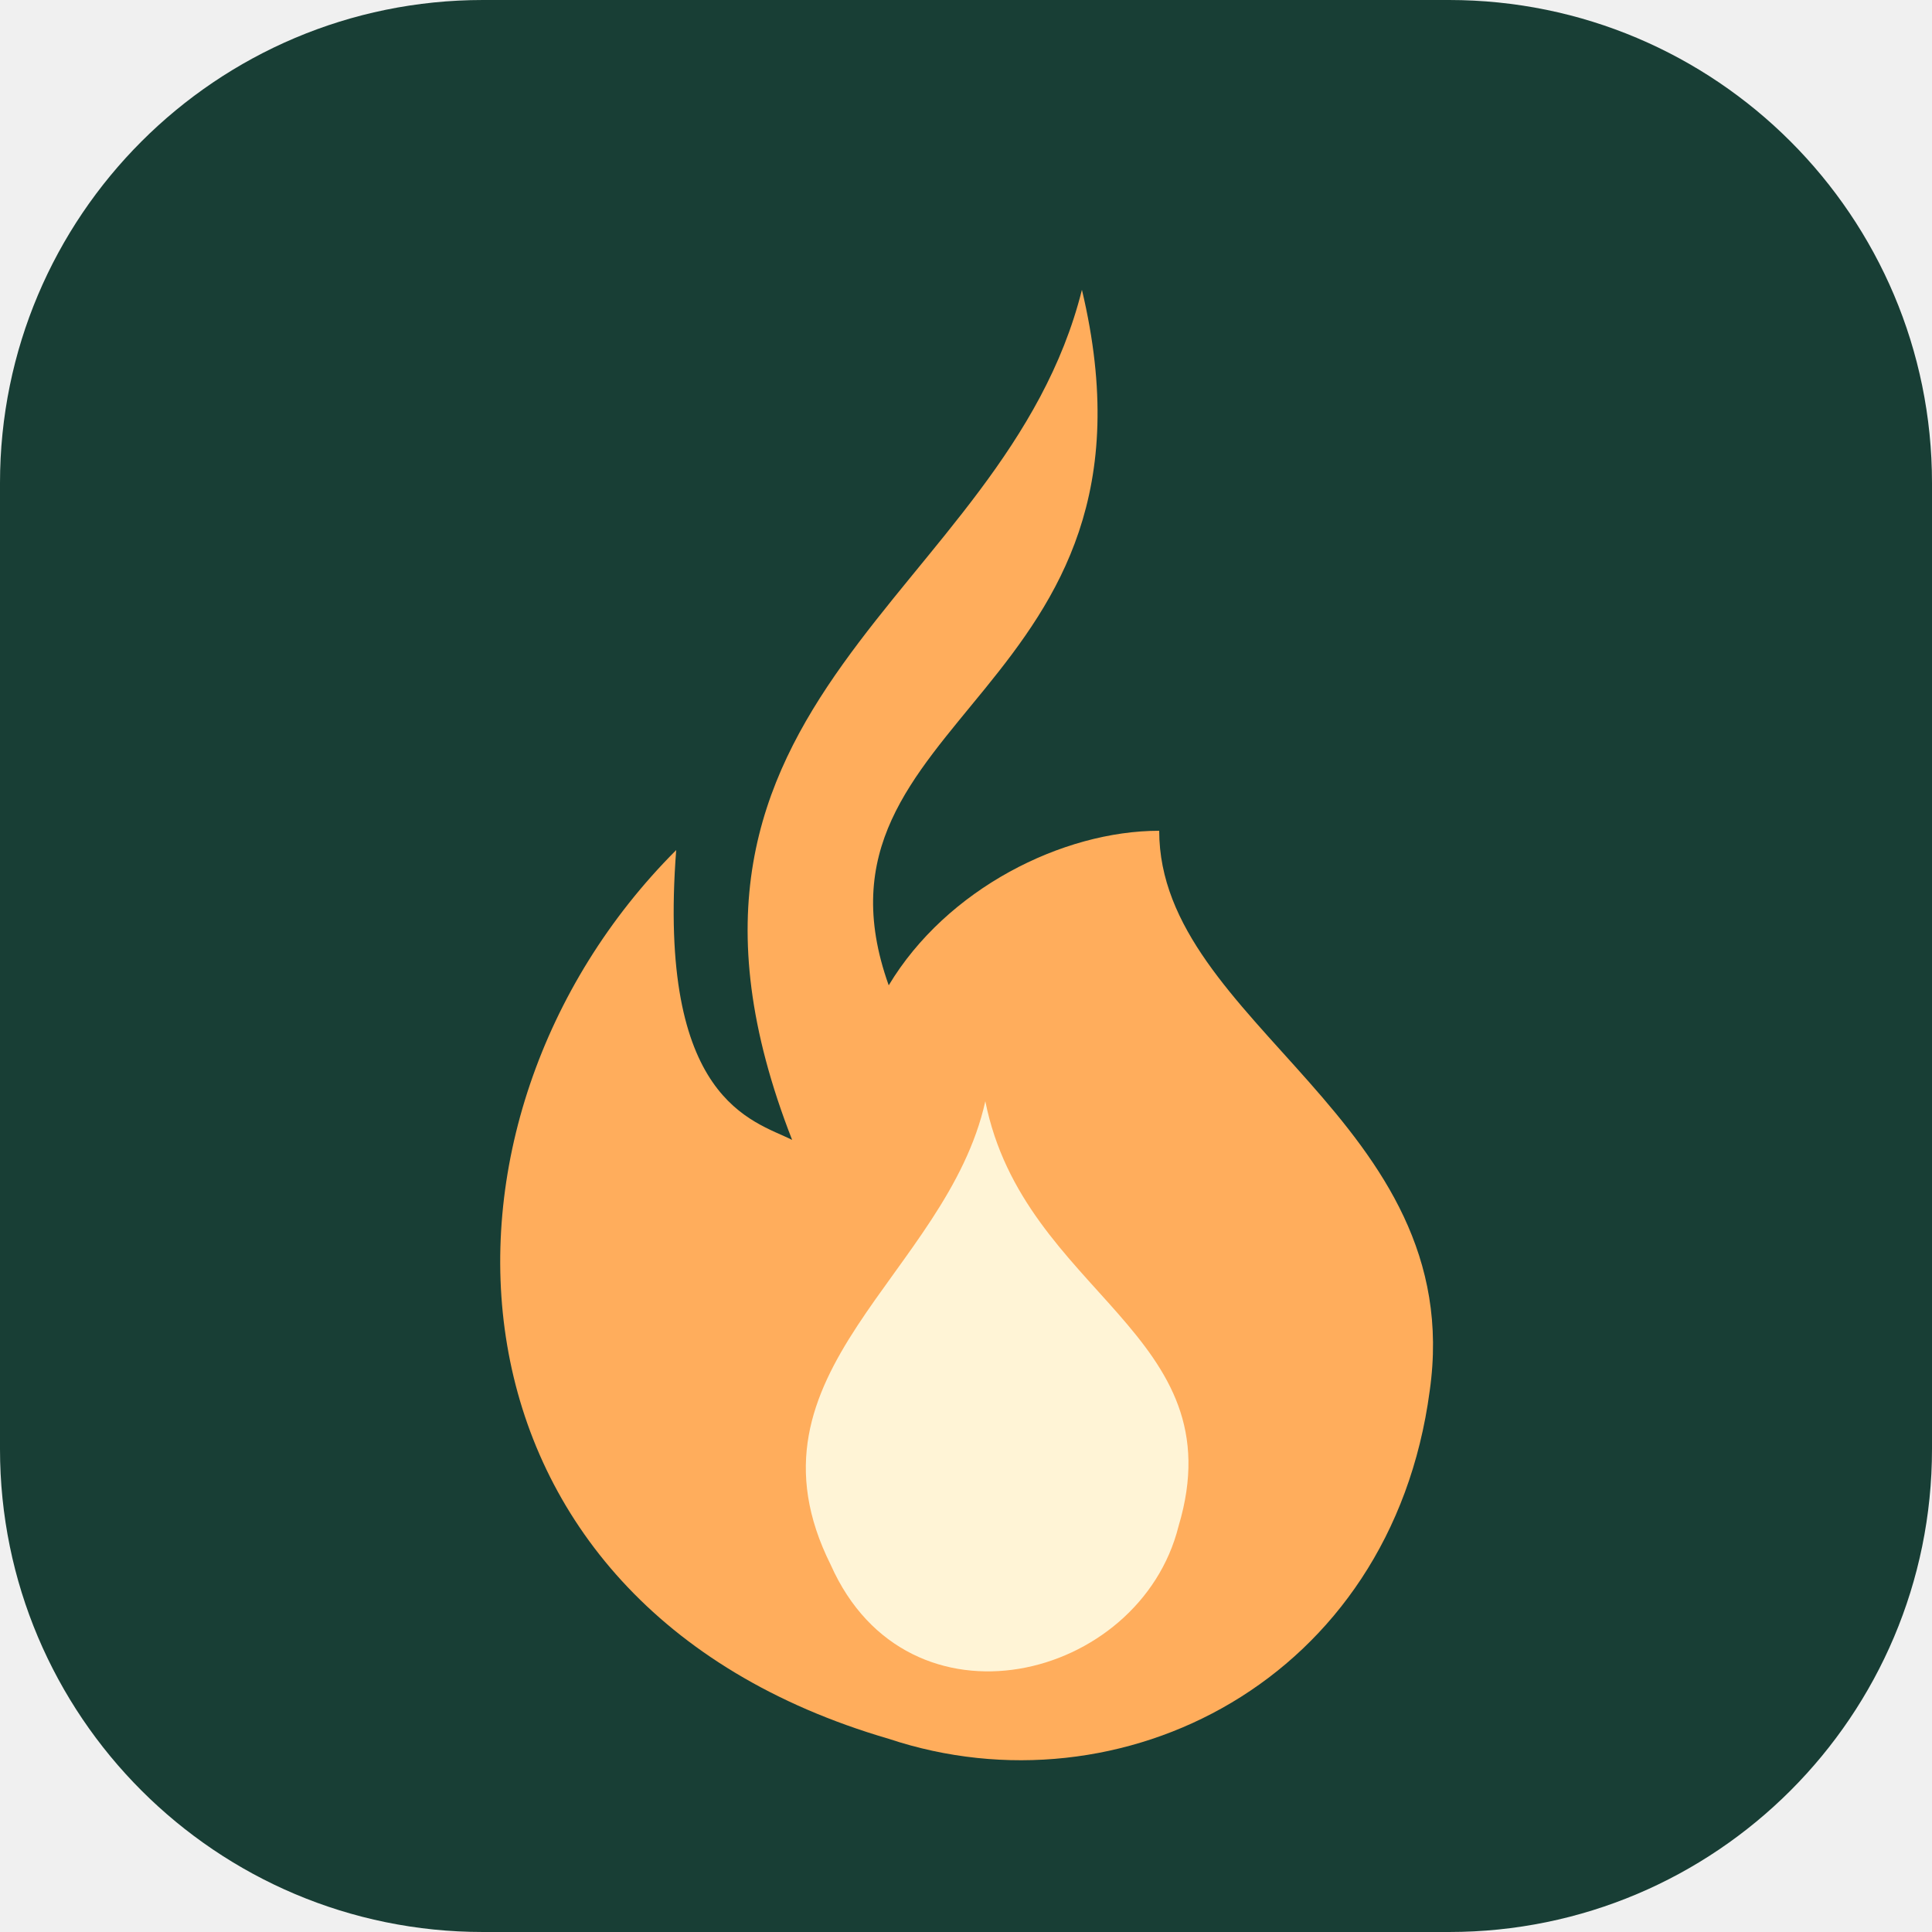
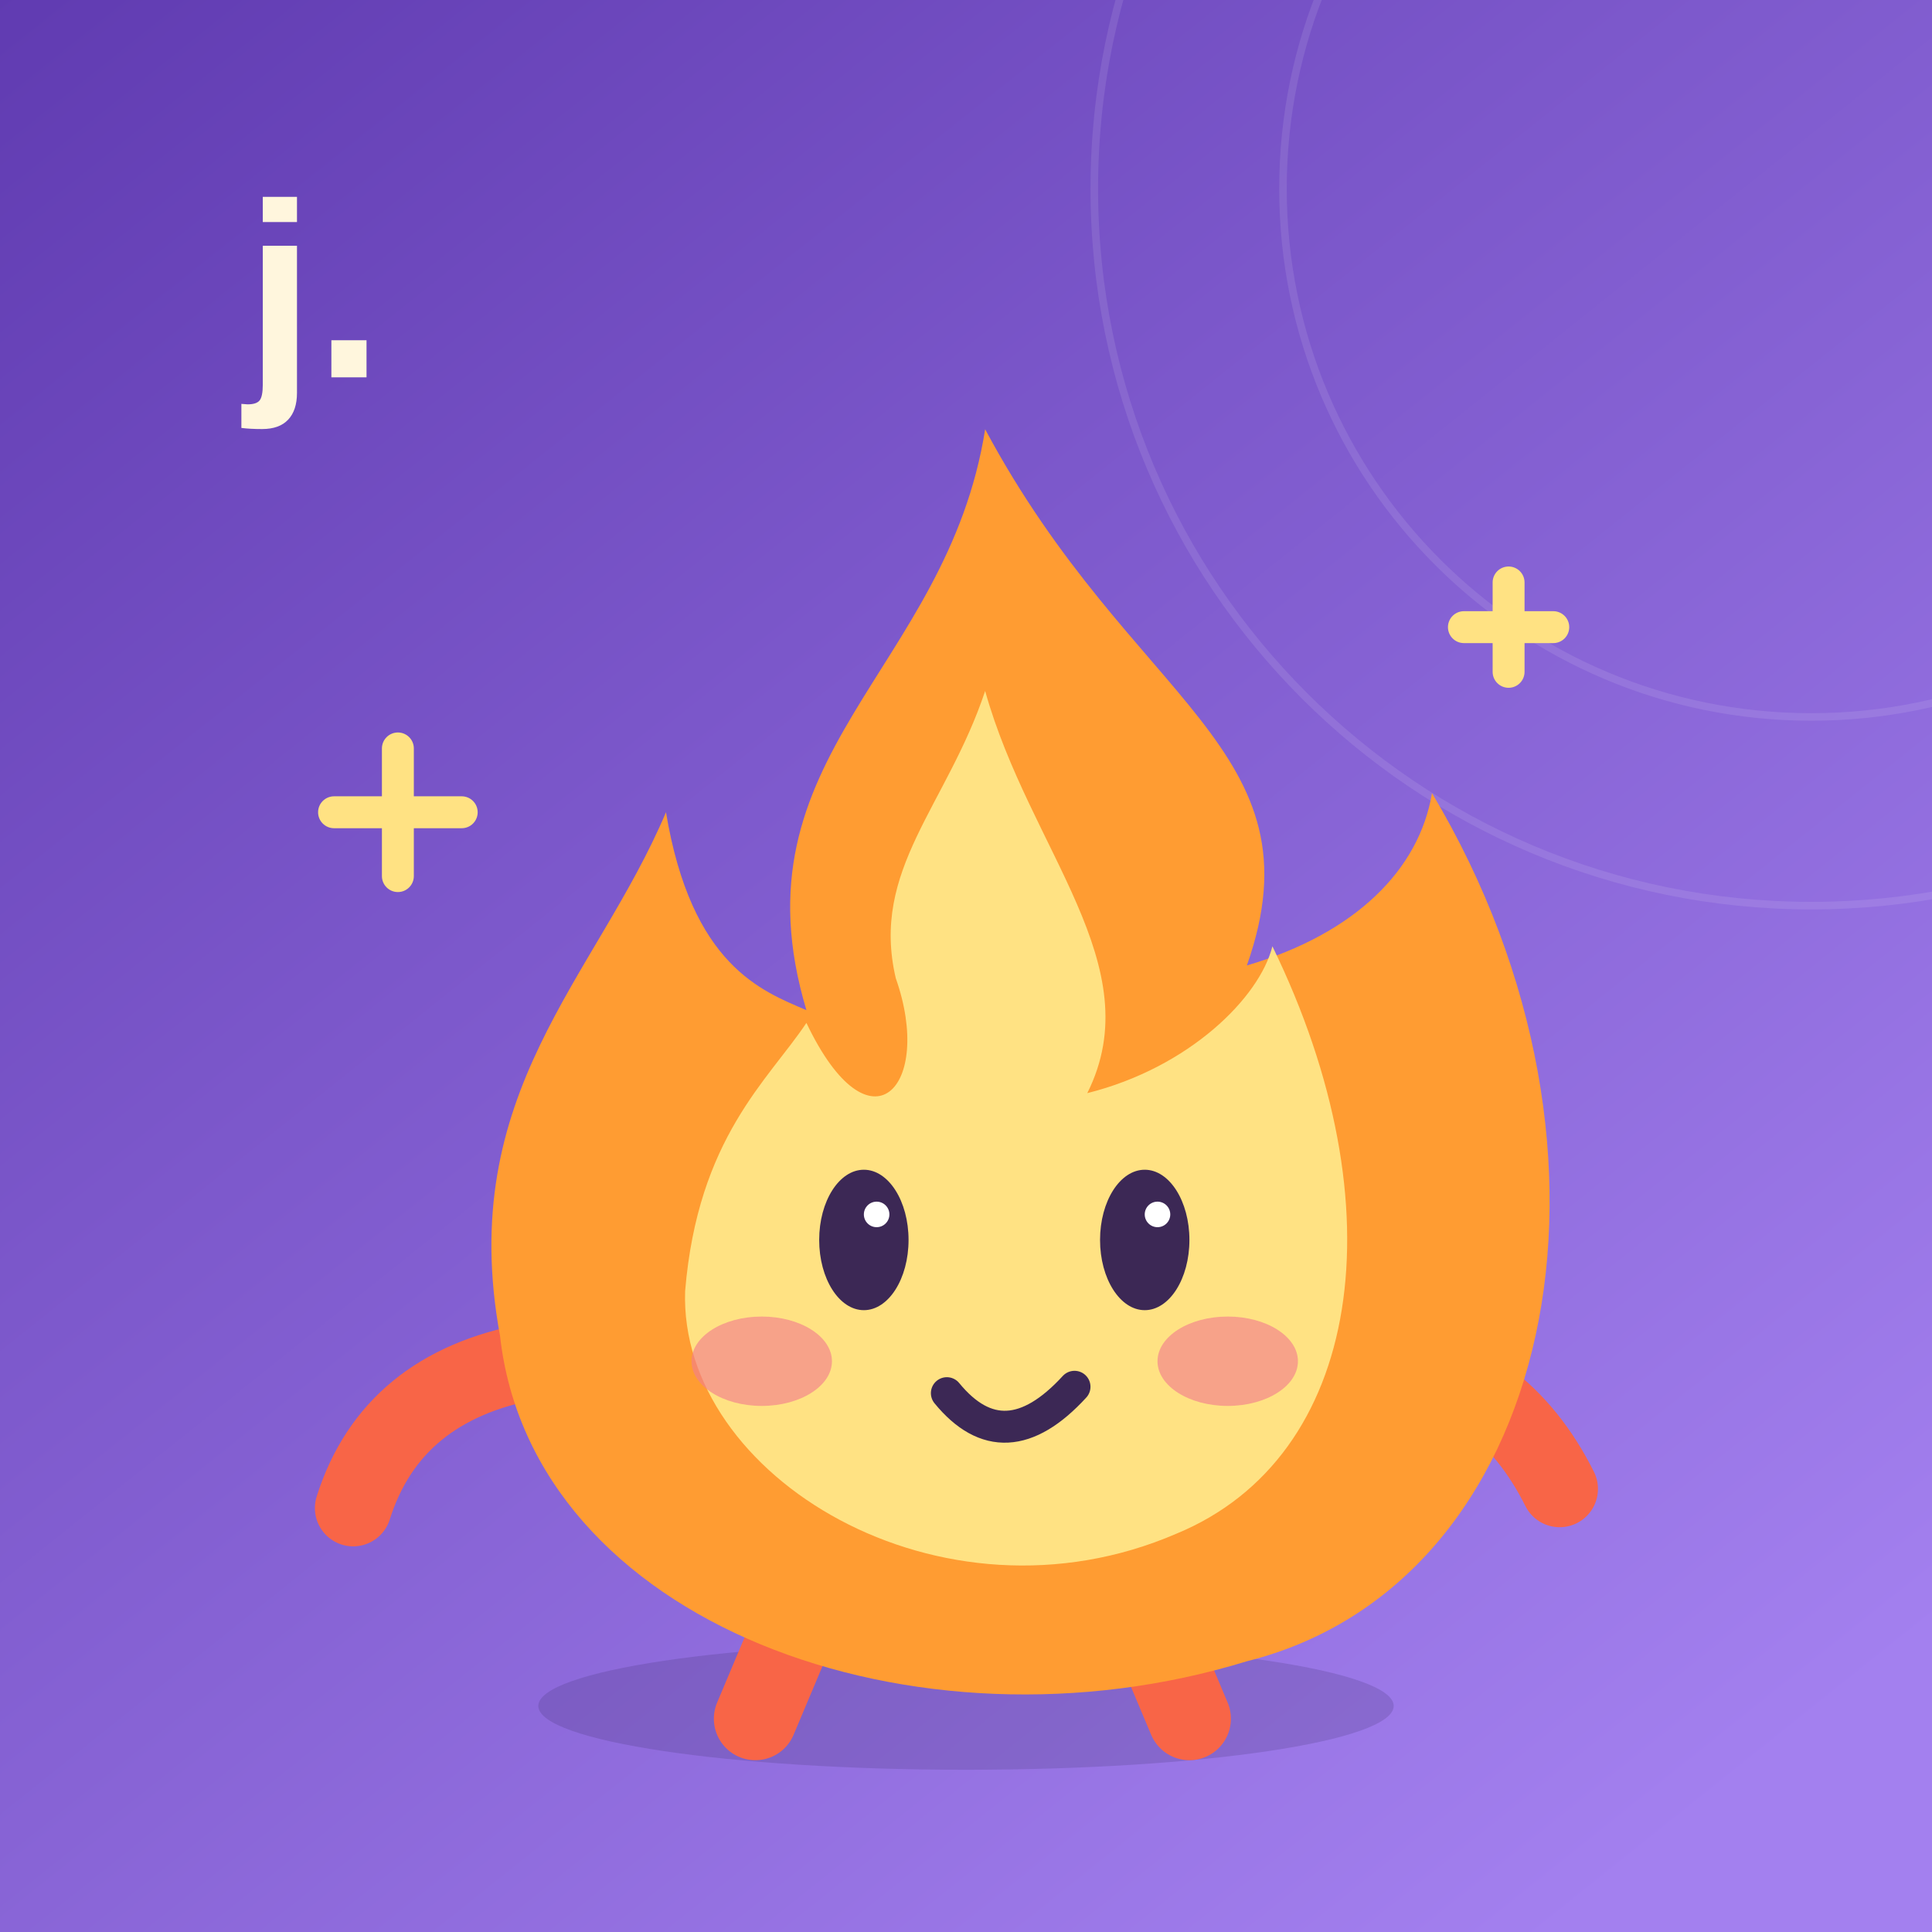
- <svg xmlns="http://www.w3.org/2000/svg" viewBox="0 0 100 100">
-   <rect width="100" height="100" rx="25" fill="#183e35" />
-   <path d="M56 15c5 21-15 22-10 36 3-5 9-8 14-8 0 10 16 15 14 29-2 15-16 22-28 18-24-7-25-32-11-46-1 13 4 14 6 15-9-23 11-28 15-44z" fill="#ffad5c" />
-   <path d="M51 57c2 10 13 12 10 22-2 8-14 11-18 2-5-10 6-15 8-24z" fill="#fff4d6" />
+ <svg xmlns="http://www.w3.org/2000/svg" viewBox="0 0 512 512">
+   <defs>
+     <linearGradient id="bg" x2=".8" y2="1">
+       <stop stop-color="#603bb1" />
+       <stop offset="1" stop-color="#a380ef" />
+     </linearGradient>
+   </defs>
+   <rect width="512" height="512" fill="url(#bg)" />
+   <circle cx="480" cy="50" r="190" stroke="#ffffff" stroke-opacity=".1" stroke-width="2" fill="none" />
+   <circle cx="480" cy="50" r="140" stroke="#ffffff" stroke-opacity=".1" stroke-width="2" fill="none" />
+   <text x="65" y="100" fill="#fff6dd" font-family="Arial" font-size="66" font-weight="bold">j.</text>
+   <svg x="53" y="85" width="406" height="406" viewBox="0 0 240 240" role="img" aria-label="Огонёк горит">
+     <ellipse cx="120" cy="217" rx="67" ry="10" fill="#211846" opacity=".16" />
+     <path d="M52 163 Q30 167 24 186 M185 162 Q204 165 213 183" fill="none" stroke="#f86547" stroke-width="12" stroke-linecap="round" />
+     <path d="M95 200 L87 219 M147 200 L155 219" fill="none" stroke="#f86547" stroke-width="13" stroke-linecap="round" />
+     <path d="M123 17 C146 60 176 67 164 101 C181 96 191 86 193 74 C227 131 212 198 164 210 C112 226 52 204 47 159 C40 121 62 103 73 77 C77 101 88 105 95 108 C83 68 117 55 123 17Z" fill="#ff9c32" />
+     <path d="M123 58 C130 83 149 101 139 121 C155 117 166 106 168 98 C188 139 182 178 153 190 C116 206 75 181 76 152 C78 128 89 119 95 110 C105 131 115 120 109 103 C105 86 117 76 123 58Z" fill="#ffe283" />
+     <ellipse cx="88" cy="163" rx="11" ry="7" fill="#f2808c" opacity=".65" />
+     <ellipse cx="161" cy="163" rx="11" ry="7" fill="#f2808c" opacity=".65" />
+     <ellipse cx="104" cy="144" rx="7" ry="11" fill="#3c2855" />
+     <ellipse cx="148" cy="144" rx="7" ry="11" fill="#3c2855" />
+     <circle cx="106" cy="140" r="2" fill="white" />
+     <circle cx="150" cy="140" r="2" fill="white" />
+     <path d="M117 168 Q126 179 137 167" fill="none" stroke="#3c2855" stroke-width="5" stroke-linecap="round" />
+     <path d="M31 67v20m-10-10h20 M205 41v14m-7-7h14" stroke="#ffe283" stroke-width="5" stroke-linecap="round" />
+   </svg>
</svg>
